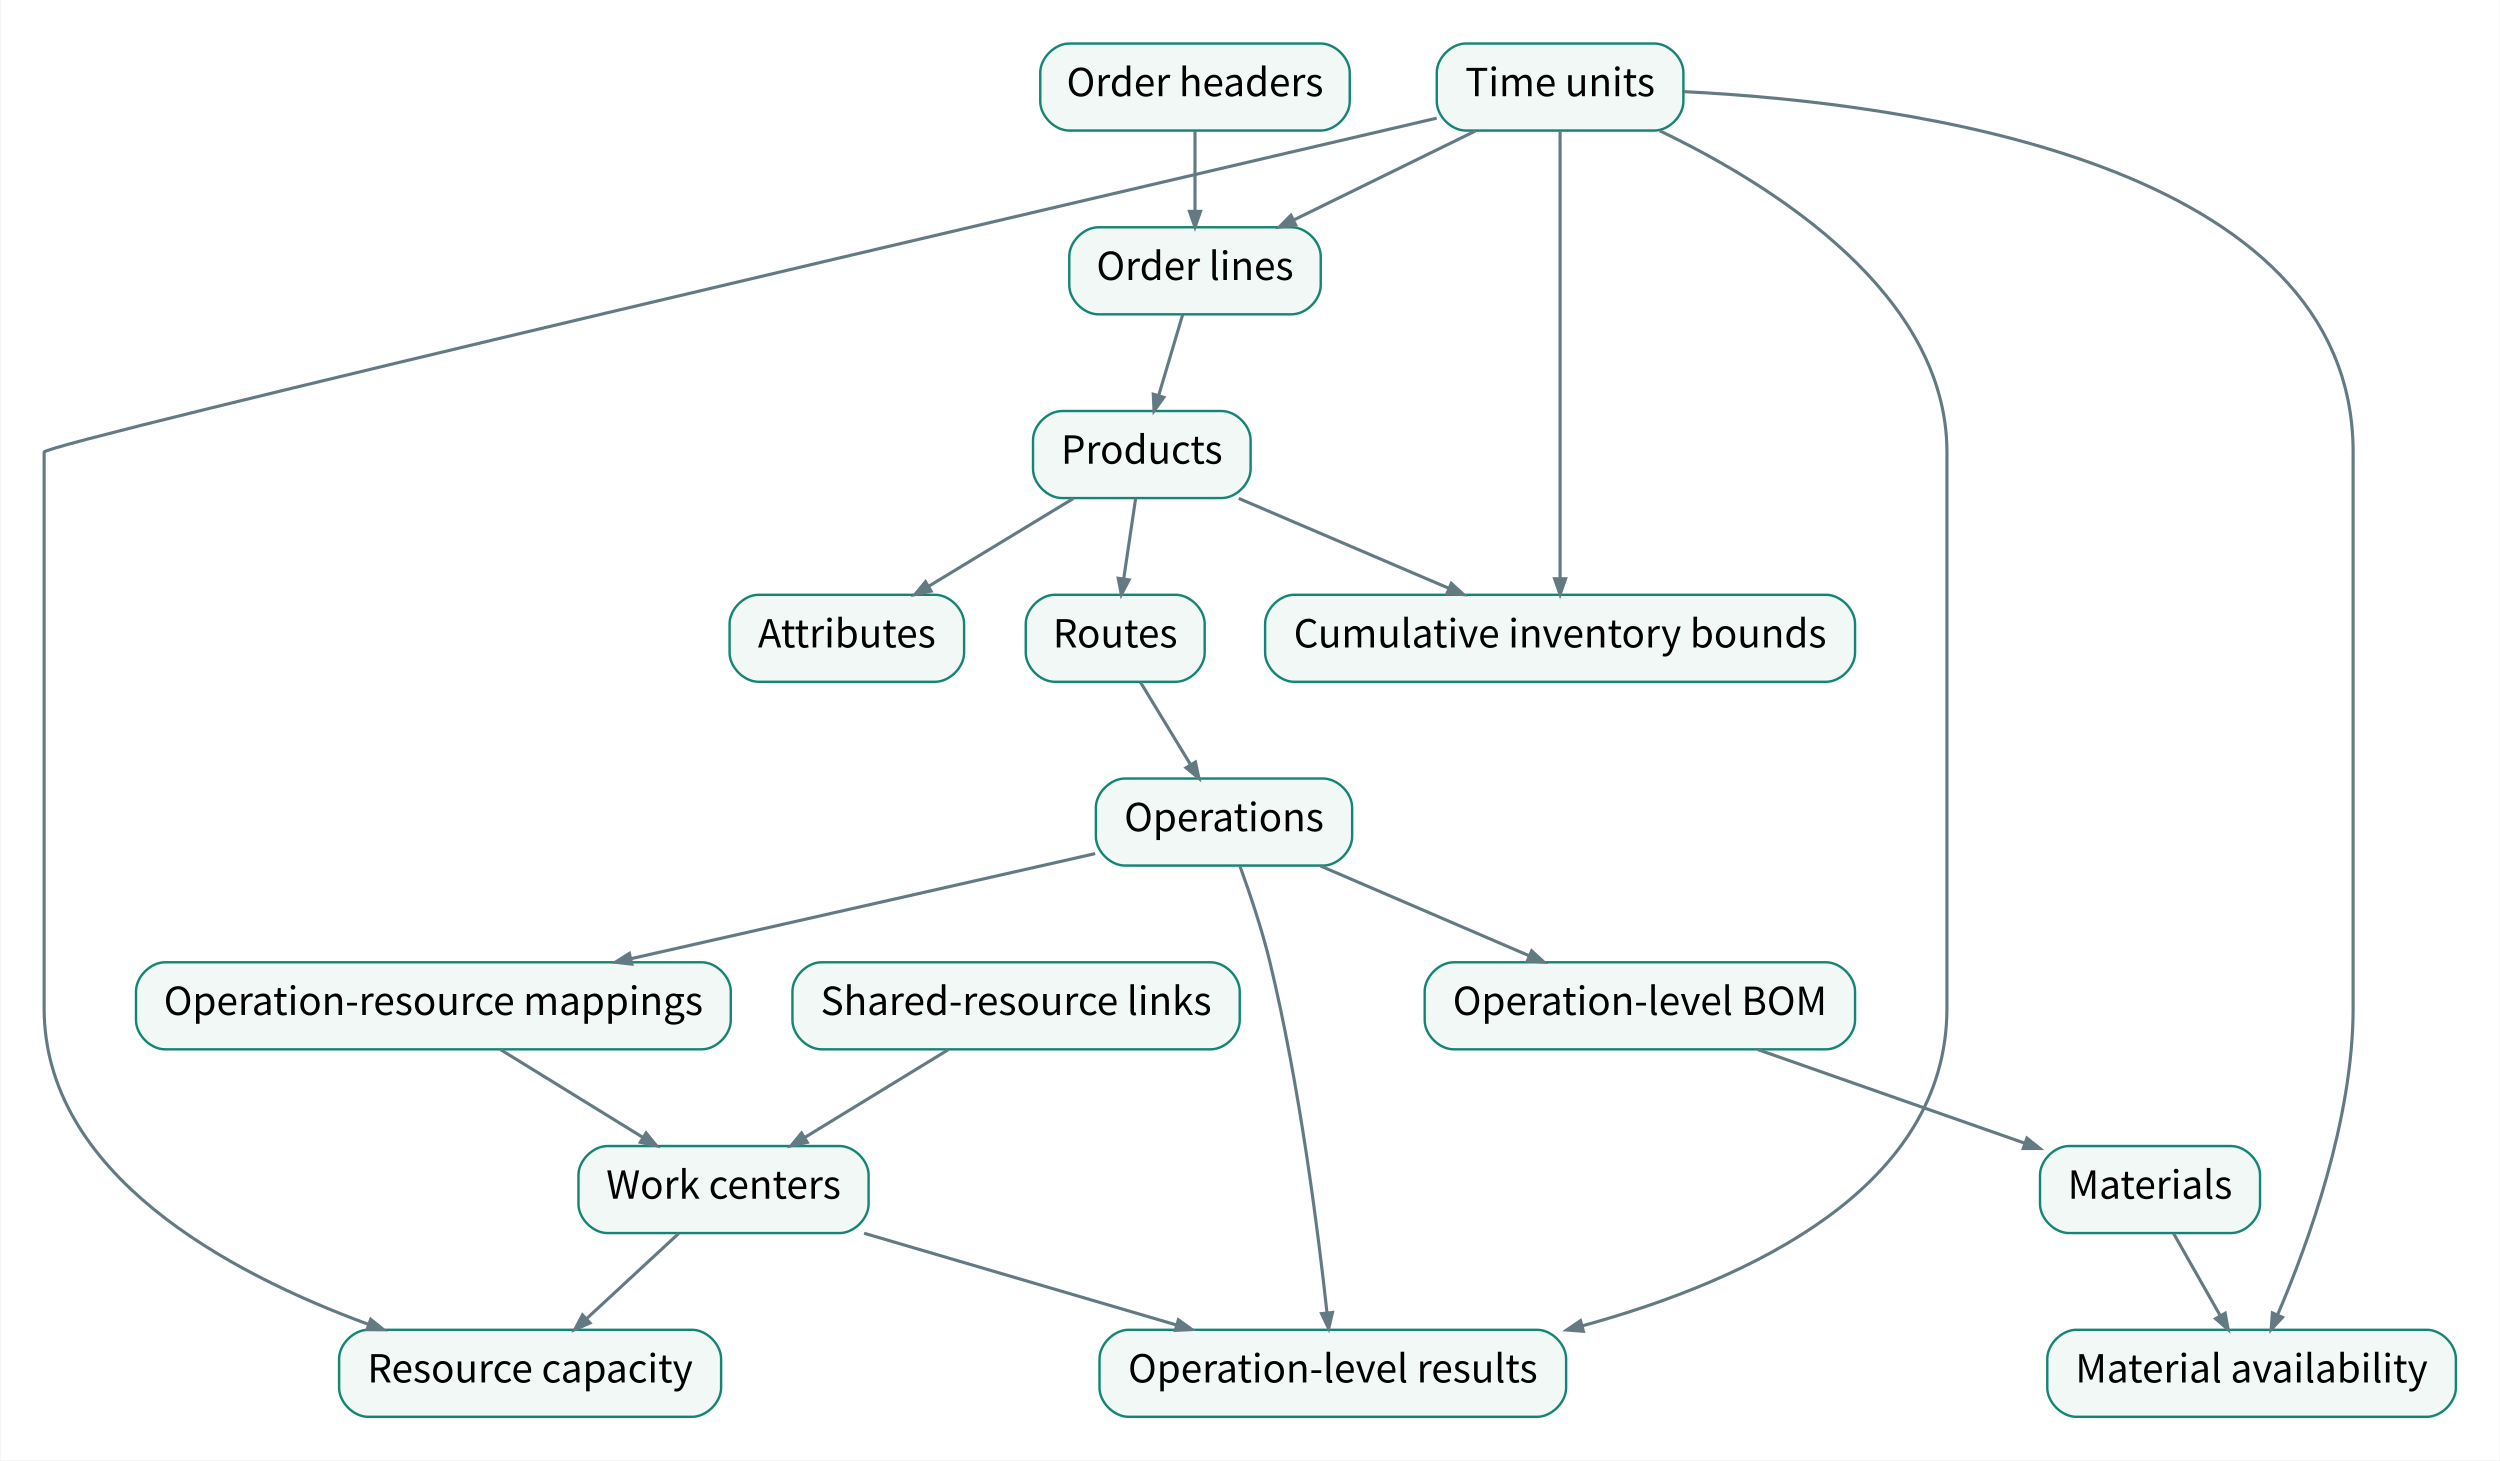
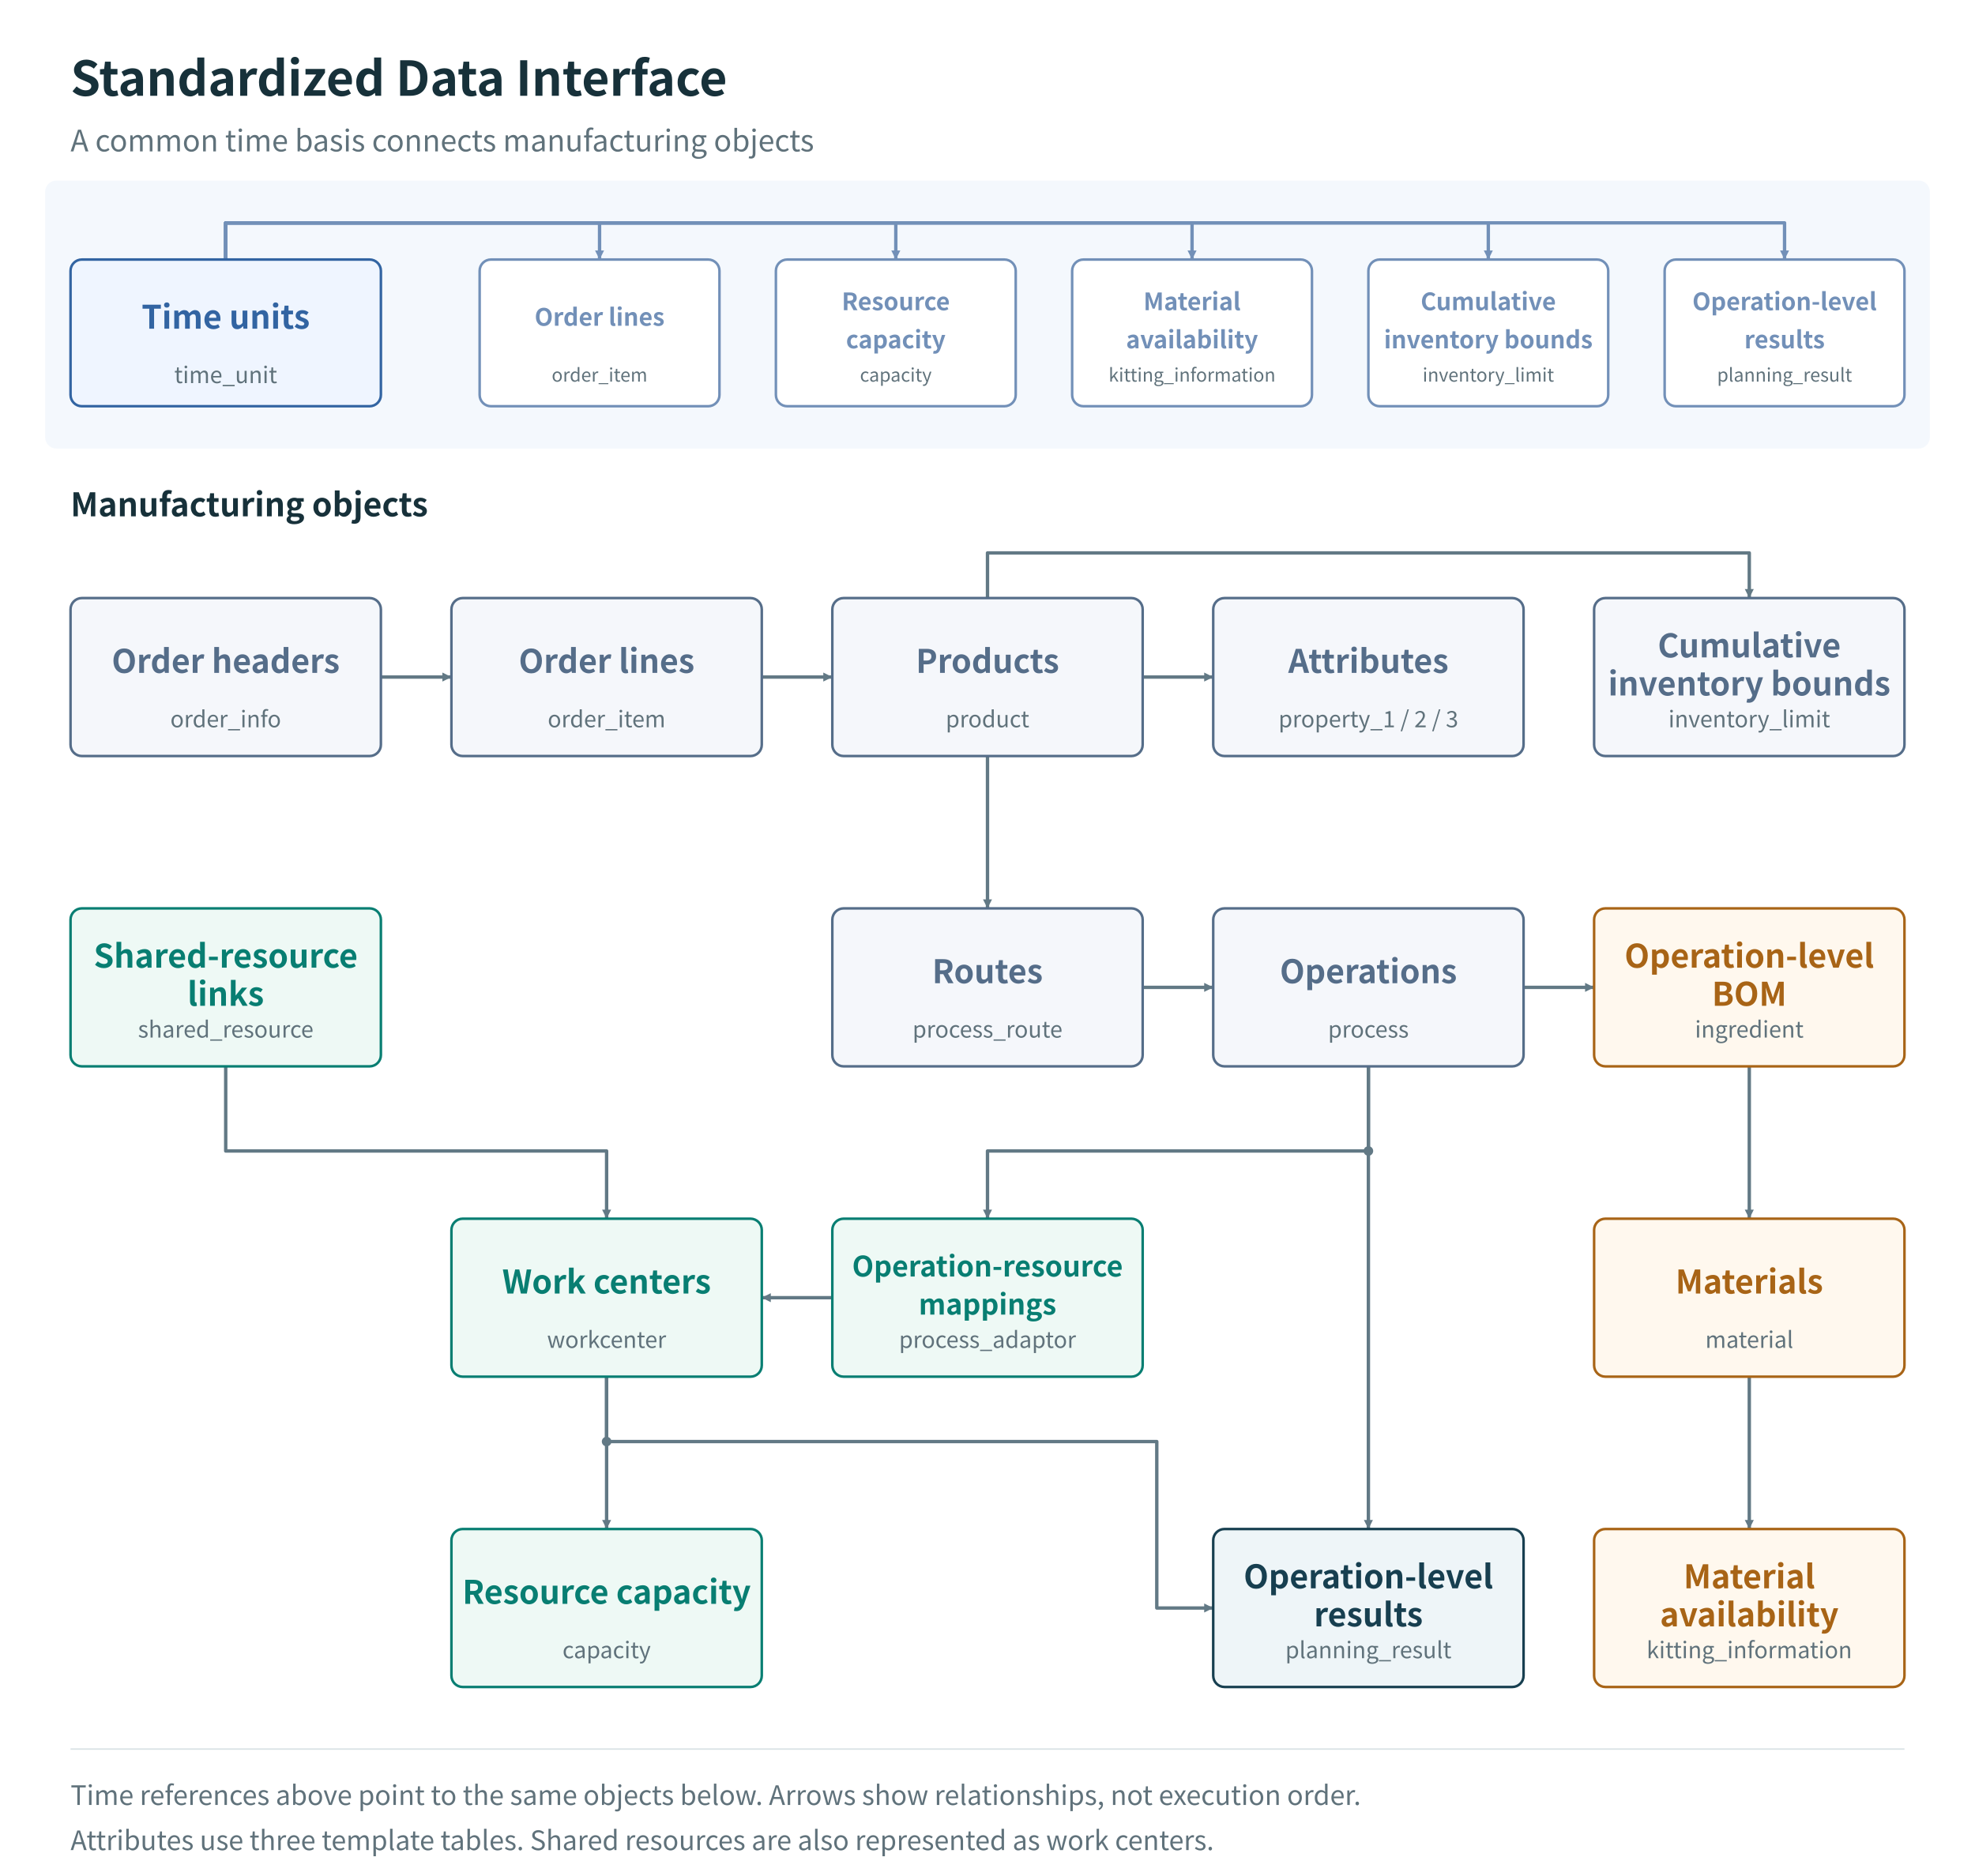
- <svg xmlns="http://www.w3.org/2000/svg" width="1034pt" height="604pt" viewBox="0.00 0.00 1033.50 604.00">
-   <g id="graph0" class="graph" transform="scale(1 1) rotate(0) translate(18 586)">
-     <polygon fill="white" stroke="transparent" points="-18,18 -18,-586 1015.5,-586 1015.5,18 -18,18" />
-     <g id="node1" class="node">
-       <path fill="#f1f8f6" stroke="#148474" d="M666,-568C666,-568 588,-568 588,-568 582,-568 576,-562 576,-556 576,-556 576,-544 576,-544 576,-538 582,-532 588,-532 588,-532 666,-532 666,-532 672,-532 678,-538 678,-544 678,-544 678,-556 678,-556 678,-562 672,-568 666,-568" />
-       <text text-anchor="middle" x="627" y="-546.2" font-family="Noto Sans CJK SC" font-size="16.00">Time units</text>
-     </g>
-     <g id="node2" class="node">
-       <path fill="#f1f8f6" stroke="#148474" d="M516,-492C516,-492 436,-492 436,-492 430,-492 424,-486 424,-480 424,-480 424,-468 424,-468 424,-462 430,-456 436,-456 436,-456 516,-456 516,-456 522,-456 528,-462 528,-468 528,-468 528,-480 528,-480 528,-486 522,-492 516,-492" />
-       <text text-anchor="middle" x="476" y="-470.2" font-family="Noto Sans CJK SC" font-size="16.00">Order lines</text>
-     </g>
-     <g id="edge1" class="edge">
-       <path fill="none" stroke="#637a83" stroke-width="1.3" d="M591.98,-531.84C569.49,-520.82 540.2,-506.46 516.68,-494.94" />
-       <polygon fill="#637a83" stroke="#637a83" stroke-width="1.3" points="517.67,-492.89 510.83,-492.07 515.67,-496.97 517.67,-492.89" />
-     </g>
-     <g id="node3" class="node">
-       <path fill="#f1f8f6" stroke="#148474" d="M268,-36C268,-36 134,-36 134,-36 128,-36 122,-30 122,-24 122,-24 122,-12 122,-12 122,-6 128,0 134,0 134,0 268,0 268,0 274,0 280,-6 280,-12 280,-12 280,-24 280,-24 280,-30 274,-36 268,-36" />
-       <text text-anchor="middle" x="201" y="-14.2" font-family="Noto Sans CJK SC" font-size="16.00">Resource capacity</text>
-     </g>
-     <g id="edge2" class="edge">
-       <path fill="none" stroke="#637a83" stroke-width="1.3" d="M575.96,-537.13C426.45,-502.32 0,-402.69 0,-399 0,-399 0,-399 0,-169 0,-100.63 75.63,-59.7 134.1,-38.27" />
-       <polygon fill="#637a83" stroke="#637a83" stroke-width="1.3" points="135.07,-40.34 140.42,-36 133.53,-36.05 135.07,-40.34" />
-     </g>
-     <g id="node4" class="node">
-       <path fill="#f1f8f6" stroke="#148474" d="M985.5,-36C985.5,-36 840.5,-36 840.5,-36 834.5,-36 828.5,-30 828.5,-24 828.5,-24 828.5,-12 828.5,-12 828.5,-6 834.5,0 840.5,0 840.5,0 985.5,0 985.5,0 991.5,0 997.5,-6 997.5,-12 997.5,-12 997.5,-24 997.5,-24 997.5,-30 991.5,-36 985.5,-36" />
-       <text text-anchor="middle" x="913" y="-14.2" font-family="Noto Sans CJK SC" font-size="16.00">Material availability</text>
-     </g>
-     <g id="edge3" class="edge">
-       <path fill="none" stroke="#637a83" stroke-width="1.3" d="M678.25,-548.1C770.5,-543.49 955,-519.22 955,-399 955,-399 955,-399 955,-169 955,-122.74 936.25,-71.33 923.8,-42.3" />
-       <polygon fill="#637a83" stroke="#637a83" stroke-width="1.3" points="925.79,-41.16 921.1,-36.11 921.62,-42.98 925.79,-41.16" />
-     </g>
-     <g id="node5" class="node">
-       <path fill="#f1f8f6" stroke="#148474" d="M737,-340C737,-340 517,-340 517,-340 511,-340 505,-334 505,-328 505,-328 505,-316 505,-316 505,-310 511,-304 517,-304 517,-304 737,-304 737,-304 743,-304 749,-310 749,-316 749,-316 749,-328 749,-328 749,-334 743,-340 737,-340" />
-       <text text-anchor="middle" x="627" y="-318.2" font-family="Noto Sans CJK SC" font-size="16.00">Cumulative inventory bounds</text>
-     </g>
-     <g id="edge4" class="edge">
-       <path fill="none" stroke="#637a83" stroke-width="1.3" d="M627,-531.64C627,-491.53 627,-392.36 627,-346.7" />
-       <polygon fill="#637a83" stroke="#637a83" stroke-width="1.3" points="629.28,-346.61 627,-340.11 624.73,-346.61 629.28,-346.61" />
-     </g>
-     <g id="node6" class="node">
-       <path fill="#f1f8f6" stroke="#148474" d="M617.5,-36C617.5,-36 448.5,-36 448.5,-36 442.5,-36 436.5,-30 436.5,-24 436.5,-24 436.5,-12 436.5,-12 436.5,-6 442.5,0 448.5,0 448.5,0 617.5,0 617.5,0 623.5,0 629.5,-6 629.5,-12 629.5,-12 629.5,-24 629.5,-24 629.5,-30 623.5,-36 617.5,-36" />
-       <text text-anchor="middle" x="533" y="-14.2" font-family="Noto Sans CJK SC" font-size="16.00">Operation-level results</text>
-     </g>
-     <g id="edge5" class="edge">
-       <path fill="none" stroke="#637a83" stroke-width="1.3" d="M668.2,-531.91C715.61,-509.16 787,-464.11 787,-399 787,-399 787,-399 787,-169 787,-95.18 706.47,-56.93 636.09,-37.6" />
-       <polygon fill="#637a83" stroke="#637a83" stroke-width="1.3" points="636.62,-35.39 629.75,-35.91 635.44,-39.78 636.62,-35.39" />
-     </g>
-     <g id="node8" class="node">
-       <path fill="#f1f8f6" stroke="#148474" d="M487,-416C487,-416 421,-416 421,-416 415,-416 409,-410 409,-404 409,-404 409,-392 409,-392 409,-386 415,-380 421,-380 421,-380 487,-380 487,-380 493,-380 499,-386 499,-392 499,-392 499,-404 499,-404 499,-410 493,-416 487,-416" />
-       <text text-anchor="middle" x="454" y="-394.2" font-family="Noto Sans CJK SC" font-size="16.00">Products</text>
-     </g>
-     <g id="edge7" class="edge">
-       <path fill="none" stroke="#637a83" stroke-width="1.3" d="M470.9,-455.84C467.95,-445.94 464.21,-433.35 461,-422.53" />
-       <polygon fill="#637a83" stroke="#637a83" stroke-width="1.3" points="463.11,-421.65 459.07,-416.07 458.75,-422.95 463.11,-421.65" />
-     </g>
-     <g id="node7" class="node">
-       <path fill="#f1f8f6" stroke="#148474" d="M528,-568C528,-568 424,-568 424,-568 418,-568 412,-562 412,-556 412,-556 412,-544 412,-544 412,-538 418,-532 424,-532 424,-532 528,-532 528,-532 534,-532 540,-538 540,-544 540,-544 540,-556 540,-556 540,-562 534,-568 528,-568" />
-       <text text-anchor="middle" x="476" y="-546.2" font-family="Noto Sans CJK SC" font-size="16.00">Order headers</text>
-     </g>
-     <g id="edge6" class="edge">
-       <path fill="none" stroke="#637a83" stroke-width="1.3" d="M476,-531.84C476,-522.03 476,-509.58 476,-498.84" />
-       <polygon fill="#637a83" stroke="#637a83" stroke-width="1.3" points="478.28,-498.57 476,-492.07 473.73,-498.57 478.28,-498.57" />
-     </g>
-     <g id="edge10" class="edge">
-       <path fill="none" stroke="#637a83" stroke-width="1.3" d="M494.12,-379.84C520.11,-368.72 554.02,-354.22 581.08,-342.64" />
-       <polygon fill="#637a83" stroke="#637a83" stroke-width="1.3" points="582.01,-344.72 587.09,-340.07 580.22,-340.53 582.01,-344.72" />
-     </g>
-     <g id="node9" class="node">
-       <path fill="#f1f8f6" stroke="#148474" d="M368.5,-340C368.5,-340 295.5,-340 295.5,-340 289.5,-340 283.5,-334 283.5,-328 283.5,-328 283.5,-316 283.5,-316 283.5,-310 289.5,-304 295.5,-304 295.5,-304 368.5,-304 368.5,-304 374.5,-304 380.5,-310 380.5,-316 380.5,-316 380.5,-328 380.5,-328 380.5,-334 374.5,-340 368.5,-340" />
-       <text text-anchor="middle" x="332" y="-318.2" font-family="Noto Sans CJK SC" font-size="16.00">Attributes</text>
-     </g>
-     <g id="edge8" class="edge">
-       <path fill="none" stroke="#637a83" stroke-width="1.3" d="M425.7,-379.84C407.84,-369 384.67,-354.95 365.84,-343.52" />
-       <polygon fill="#637a83" stroke="#637a83" stroke-width="1.3" points="366.88,-341.5 360.14,-340.07 364.52,-345.39 366.88,-341.5" />
-     </g>
-     <g id="node10" class="node">
-       <path fill="#f1f8f6" stroke="#148474" d="M468,-340C468,-340 418,-340 418,-340 412,-340 406,-334 406,-328 406,-328 406,-316 406,-316 406,-310 412,-304 418,-304 418,-304 468,-304 468,-304 474,-304 480,-310 480,-316 480,-316 480,-328 480,-328 480,-334 474,-340 468,-340" />
-       <text text-anchor="middle" x="443" y="-318.2" font-family="Noto Sans CJK SC" font-size="16.00">Routes</text>
-     </g>
-     <g id="edge9" class="edge">
-       <path fill="none" stroke="#637a83" stroke-width="1.3" d="M451.45,-379.84C449.98,-369.94 448.11,-357.35 446.5,-346.53" />
-       <polygon fill="#637a83" stroke="#637a83" stroke-width="1.3" points="448.74,-346.16 445.54,-340.07 444.24,-346.83 448.74,-346.16" />
-     </g>
-     <g id="node11" class="node">
-       <path fill="#f1f8f6" stroke="#148474" d="M529,-264C529,-264 447,-264 447,-264 441,-264 435,-258 435,-252 435,-252 435,-240 435,-240 435,-234 441,-228 447,-228 447,-228 529,-228 529,-228 535,-228 541,-234 541,-240 541,-240 541,-252 541,-252 541,-258 535,-264 529,-264" />
-       <text text-anchor="middle" x="488" y="-242.2" font-family="Noto Sans CJK SC" font-size="16.00">Operations</text>
-     </g>
-     <g id="edge11" class="edge">
-       <path fill="none" stroke="#637a83" stroke-width="1.3" d="M453.44,-303.84C459.57,-293.75 467.4,-280.87 474.06,-269.92" />
-       <polygon fill="#637a83" stroke="#637a83" stroke-width="1.3" points="476.19,-270.81 477.62,-264.07 472.3,-268.44 476.19,-270.81" />
-     </g>
-     <g id="edge19" class="edge">
-       <path fill="none" stroke="#637a83" stroke-width="1.3" d="M494.59,-227.76C498.66,-216.57 503.72,-201.59 507,-188 519.31,-137.09 527,-76.07 530.59,-43.07" />
-       <polygon fill="#637a83" stroke="#637a83" stroke-width="1.3" points="532.87,-43.17 531.3,-36.46 528.35,-42.68 532.87,-43.17" />
-     </g>
-     <g id="node12" class="node">
-       <path fill="#f1f8f6" stroke="#148474" d="M272,-188C272,-188 50,-188 50,-188 44,-188 38,-182 38,-176 38,-176 38,-164 38,-164 38,-158 44,-152 50,-152 50,-152 272,-152 272,-152 278,-152 284,-158 284,-164 284,-164 284,-176 284,-176 284,-182 278,-188 272,-188" />
-       <text text-anchor="middle" x="161" y="-166.2" font-family="Noto Sans CJK SC" font-size="16.00">Operation-resource mappings</text>
-     </g>
-     <g id="edge12" class="edge">
-       <path fill="none" stroke="#637a83" stroke-width="1.3" d="M434.73,-232.95C382.7,-221.17 302.78,-203.09 242.71,-189.49" />
-       <polygon fill="#637a83" stroke="#637a83" stroke-width="1.3" points="243.06,-187.24 236.22,-188.02 242.06,-191.68 243.06,-187.24" />
-     </g>
-     <g id="node15" class="node">
-       <path fill="#f1f8f6" stroke="#148474" d="M737,-188C737,-188 583,-188 583,-188 577,-188 571,-182 571,-176 571,-176 571,-164 571,-164 571,-158 577,-152 583,-152 583,-152 737,-152 737,-152 743,-152 749,-158 749,-164 749,-164 749,-176 749,-176 749,-182 743,-188 737,-188" />
-       <text text-anchor="middle" x="660" y="-166.2" font-family="Noto Sans CJK SC" font-size="16.00">Operation-level BOM</text>
-     </g>
-     <g id="edge16" class="edge">
-       <path fill="none" stroke="#637a83" stroke-width="1.3" d="M527.89,-227.84C553.73,-216.72 587.44,-202.22 614.34,-190.64" />
-       <polygon fill="#637a83" stroke="#637a83" stroke-width="1.3" points="615.25,-192.73 620.32,-188.07 613.45,-188.55 615.25,-192.73" />
-     </g>
-     <g id="node13" class="node">
-       <path fill="#f1f8f6" stroke="#148474" d="M329,-112C329,-112 233,-112 233,-112 227,-112 221,-106 221,-100 221,-100 221,-88 221,-88 221,-82 227,-76 233,-76 233,-76 329,-76 329,-76 335,-76 341,-82 341,-88 341,-88 341,-100 341,-100 341,-106 335,-112 329,-112" />
-       <text text-anchor="middle" x="281" y="-90.2" font-family="Noto Sans CJK SC" font-size="16.00">Work centers</text>
-     </g>
-     <g id="edge13" class="edge">
-       <path fill="none" stroke="#637a83" stroke-width="1.3" d="M188.83,-151.84C206.4,-141 229.19,-126.95 247.72,-115.52" />
-       <polygon fill="#637a83" stroke="#637a83" stroke-width="1.3" points="248.98,-117.42 253.32,-112.07 246.59,-113.55 248.98,-117.42" />
-     </g>
-     <g id="edge14" class="edge">
-       <path fill="none" stroke="#637a83" stroke-width="1.3" d="M262.45,-75.84C251.14,-65.38 236.58,-51.91 224.48,-40.71" />
-       <polygon fill="#637a83" stroke="#637a83" stroke-width="1.3" points="225.77,-38.81 219.45,-36.07 222.68,-42.15 225.77,-38.81" />
-     </g>
-     <g id="edge20" class="edge">
-       <path fill="none" stroke="#637a83" stroke-width="1.3" d="M339.13,-75.93C377.76,-64.59 428.53,-49.68 468.42,-37.96" />
-       <polygon fill="#637a83" stroke="#637a83" stroke-width="1.3" points="469.13,-40.13 474.73,-36.11 467.85,-35.76 469.13,-40.13" />
-     </g>
-     <g id="node14" class="node">
-       <path fill="#f1f8f6" stroke="#148474" d="M482.5,-188C482.5,-188 321.5,-188 321.5,-188 315.5,-188 309.5,-182 309.5,-176 309.5,-176 309.5,-164 309.5,-164 309.5,-158 315.5,-152 321.5,-152 321.5,-152 482.5,-152 482.5,-152 488.5,-152 494.5,-158 494.5,-164 494.5,-164 494.5,-176 494.5,-176 494.5,-182 488.5,-188 482.5,-188" />
-       <text text-anchor="middle" x="402" y="-166.2" font-family="Noto Sans CJK SC" font-size="16.00">Shared-resource links</text>
-     </g>
-     <g id="edge15" class="edge">
-       <path fill="none" stroke="#637a83" stroke-width="1.3" d="M373.94,-151.84C356.22,-141 333.24,-126.95 314.56,-115.52" />
-       <polygon fill="#637a83" stroke="#637a83" stroke-width="1.3" points="315.64,-113.52 308.91,-112.07 313.27,-117.4 315.64,-113.52" />
-     </g>
-     <g id="node16" class="node">
-       <path fill="#f1f8f6" stroke="#148474" d="M904.5,-112C904.5,-112 837.5,-112 837.5,-112 831.5,-112 825.5,-106 825.5,-100 825.5,-100 825.5,-88 825.5,-88 825.5,-82 831.5,-76 837.5,-76 837.5,-76 904.5,-76 904.5,-76 910.5,-76 916.5,-82 916.5,-88 916.5,-88 916.5,-100 916.5,-100 916.5,-106 910.5,-112 904.5,-112" />
-       <text text-anchor="middle" x="871" y="-90.2" font-family="Noto Sans CJK SC" font-size="16.00">Materials</text>
-     </g>
-     <g id="edge17" class="edge">
-       <path fill="none" stroke="#637a83" stroke-width="1.3" d="M708.67,-151.93C741.78,-140.32 785.54,-124.97 819.28,-113.14" />
-       <polygon fill="#637a83" stroke="#637a83" stroke-width="1.3" points="820.08,-115.27 825.46,-110.97 818.57,-110.98 820.08,-115.27" />
-     </g>
-     <g id="edge18" class="edge">
-       <path fill="none" stroke="#637a83" stroke-width="1.3" d="M880.74,-75.84C886.47,-65.75 893.78,-52.87 899.99,-41.92" />
-       <polygon fill="#637a83" stroke="#637a83" stroke-width="1.3" points="902.08,-42.85 903.31,-36.07 898.12,-40.6 902.08,-42.85" />
-     </g>
+ <svg xmlns="http://www.w3.org/2000/svg" viewBox="0 0 1400 1330" width="1400" height="1330" role="img" aria-labelledby="map-title map-description" font-family="'Noto Sans CJK SC', 'Microsoft YaHei', Arial, sans-serif">
+   <defs>
+     <marker id="business-arrow" viewBox="0 0 10 10" refX="9" refY="5" markerWidth="8" markerHeight="8" orient="auto" markerUnits="userSpaceOnUse">
+       <path d="M 1 1 L 9 5 L 1 9 Z" fill="#627985" />
+     </marker>
+     <marker id="time-arrow" viewBox="0 0 10 10" refX="9" refY="5" markerWidth="8" markerHeight="8" orient="auto" markerUnits="userSpaceOnUse">
+       <path d="M 1 1 L 9 5 L 1 9 Z" fill="#7290b8" />
+     </marker>
+   </defs>
+   <rect width="1400" height="1330" fill="#ffffff" />
+   <text x="50" y="56" font-size="34" font-weight="700" fill="#17313a" text-anchor="start" dominant-baseline="middle">Standardized Data Interface</text>
+   <text x="50" y="100" font-size="21" font-weight="400" fill="#60727b" text-anchor="start" dominant-baseline="middle">A common time basis connects manufacturing objects</text>
+   <rect x="32" y="128" width="1336" height="190" rx="8" fill="#f4f8fd" />
+   <g class="edge" data-from="T" data-to="D">
+     <path d="M 160 184 L 160 158 L 425 158 L 425 184" fill="none" stroke="#7290b8" stroke-width="2.4" stroke-linejoin="round" stroke-linecap="round" marker-end="url(#time-arrow)" />
  </g>
+   <g class="edge" data-from="T" data-to="C">
+     <path d="M 160 184 L 160 158 L 635 158 L 635 184" fill="none" stroke="#7290b8" stroke-width="2.4" stroke-linejoin="round" stroke-linecap="round" marker-end="url(#time-arrow)" />
+   </g>
+   <g class="edge" data-from="T" data-to="K">
+     <path d="M 160 184 L 160 158 L 845 158 L 845 184" fill="none" stroke="#7290b8" stroke-width="2.4" stroke-linejoin="round" stroke-linecap="round" marker-end="url(#time-arrow)" />
+   </g>
+   <g class="edge" data-from="T" data-to="I">
+     <path d="M 160 184 L 160 158 L 1055 158 L 1055 184" fill="none" stroke="#7290b8" stroke-width="2.4" stroke-linejoin="round" stroke-linecap="round" marker-end="url(#time-arrow)" />
+   </g>
+   <g class="edge" data-from="T" data-to="R">
+     <path d="M 160 184 L 160 158 L 1265 158 L 1265 184" fill="none" stroke="#7290b8" stroke-width="2.4" stroke-linejoin="round" stroke-linecap="round" marker-end="url(#time-arrow)" />
+   </g>
+   <g class="edge" data-from="O" data-to="D">
+     <path d="M 270 480 L 320 480" fill="none" stroke="#627985" stroke-width="2.4" stroke-linejoin="round" stroke-linecap="round" marker-end="url(#business-arrow)" />
+   </g>
+   <g class="edge" data-from="D" data-to="P">
+     <path d="M 540 480 L 590 480" fill="none" stroke="#627985" stroke-width="2.4" stroke-linejoin="round" stroke-linecap="round" marker-end="url(#business-arrow)" />
+   </g>
+   <g class="edge" data-from="P" data-to="A">
+     <path d="M 810 480 L 860 480" fill="none" stroke="#627985" stroke-width="2.4" stroke-linejoin="round" stroke-linecap="round" marker-end="url(#business-arrow)" />
+   </g>
+   <g class="edge" data-from="P" data-to="RT">
+     <path d="M 700 536 L 700 644" fill="none" stroke="#627985" stroke-width="2.4" stroke-linejoin="round" stroke-linecap="round" marker-end="url(#business-arrow)" />
+   </g>
+   <g class="edge" data-from="P" data-to="I">
+     <path d="M 700 424 L 700 392 L 1240 392 L 1240 424" fill="none" stroke="#627985" stroke-width="2.4" stroke-linejoin="round" stroke-linecap="round" marker-end="url(#business-arrow)" />
+   </g>
+   <g class="edge" data-from="RT" data-to="OP">
+     <path d="M 810 700 L 860 700" fill="none" stroke="#627985" stroke-width="2.4" stroke-linejoin="round" stroke-linecap="round" marker-end="url(#business-arrow)" />
+   </g>
+   <g class="edge" data-from="OP" data-to="PA">
+     <path d="M 970 756 L 970 816 L 700 816 L 700 864" fill="none" stroke="#627985" stroke-width="2.4" stroke-linejoin="round" stroke-linecap="round" marker-end="url(#business-arrow)" />
+   </g>
+   <g class="edge" data-from="PA" data-to="W">
+     <path d="M 590 920 L 540 920" fill="none" stroke="#627985" stroke-width="2.4" stroke-linejoin="round" stroke-linecap="round" marker-end="url(#business-arrow)" />
+   </g>
+   <g class="edge" data-from="W" data-to="C">
+     <path d="M 430 976 L 430 1084" fill="none" stroke="#627985" stroke-width="2.4" stroke-linejoin="round" stroke-linecap="round" marker-end="url(#business-arrow)" />
+   </g>
+   <g class="edge" data-from="S" data-to="W">
+     <path d="M 160 756 L 160 816 L 430 816 L 430 864" fill="none" stroke="#627985" stroke-width="2.4" stroke-linejoin="round" stroke-linecap="round" marker-end="url(#business-arrow)" />
+   </g>
+   <g class="edge" data-from="OP" data-to="B">
+     <path d="M 1080 700 L 1130 700" fill="none" stroke="#627985" stroke-width="2.4" stroke-linejoin="round" stroke-linecap="round" marker-end="url(#business-arrow)" />
+   </g>
+   <g class="edge" data-from="B" data-to="M">
+     <path d="M 1240 756 L 1240 864" fill="none" stroke="#627985" stroke-width="2.4" stroke-linejoin="round" stroke-linecap="round" marker-end="url(#business-arrow)" />
+   </g>
+   <g class="edge" data-from="M" data-to="K">
+     <path d="M 1240 976 L 1240 1084" fill="none" stroke="#627985" stroke-width="2.4" stroke-linejoin="round" stroke-linecap="round" marker-end="url(#business-arrow)" />
+   </g>
+   <g class="edge" data-from="OP" data-to="R">
+     <path d="M 970 756 L 970 1084" fill="none" stroke="#627985" stroke-width="2.4" stroke-linejoin="round" stroke-linecap="round" marker-end="url(#business-arrow)" />
+   </g>
+   <g class="edge" data-from="W" data-to="R">
+     <path d="M 430 976 L 430 1022 L 820 1022 L 820 1140 L 860 1140" fill="none" stroke="#627985" stroke-width="2.4" stroke-linejoin="round" stroke-linecap="round" marker-end="url(#business-arrow)" />
+   </g>
+   <circle cx="970" cy="816" r="3.4" fill="#627985" />
+   <circle cx="430" cy="1022" r="3.4" fill="#627985" />
+   <text x="50" y="358" font-size="23" font-weight="600" fill="#17313a" text-anchor="start" dominant-baseline="middle">Manufacturing objects</text>
+   <g class="node" data-id="T">
+     <rect x="50.0" y="184.0" width="220" height="104" rx="8" fill="#eff5ff" stroke="#3264a2" stroke-width="1.8" />
+     <text x="160" y="225" font-size="23" font-weight="600" fill="#3264a2" text-anchor="middle" dominant-baseline="middle">Time units</text>
+     <text x="160" y="266" font-size="16" font-weight="400" fill="#60727b" text-anchor="middle" dominant-baseline="middle">time_unit</text>
+   </g>
+   <g class="node" data-id="D">
+     <rect x="320.0" y="424.0" width="220" height="112" rx="8" fill="#f5f7fb" stroke="#556d89" stroke-width="1.8" />
+     <text x="430" y="469" font-size="23" font-weight="600" fill="#556d89" text-anchor="middle" dominant-baseline="middle">Order lines</text>
+     <text x="430" y="510" font-size="16" font-weight="400" fill="#60727b" text-anchor="middle" dominant-baseline="middle">order_item</text>
+   </g>
+   <g class="node" data-id="C">
+     <rect x="320.0" y="1084.0" width="220" height="112" rx="8" fill="#eef9f5" stroke="#087e72" stroke-width="1.8" />
+     <text x="430" y="1129" font-size="23" font-weight="600" fill="#087e72" text-anchor="middle" dominant-baseline="middle">Resource capacity</text>
+     <text x="430" y="1170" font-size="16" font-weight="400" fill="#60727b" text-anchor="middle" dominant-baseline="middle">capacity</text>
+   </g>
+   <g class="node" data-id="K">
+     <rect x="1130.0" y="1084.0" width="220" height="112" rx="8" fill="#fff8ee" stroke="#a86416" stroke-width="1.8" />
+     <text x="1240" y="1118" font-size="23" font-weight="600" fill="#a86416" text-anchor="middle" dominant-baseline="middle">Material</text>
+     <text x="1240" y="1145" font-size="23" font-weight="600" fill="#a86416" text-anchor="middle" dominant-baseline="middle">availability</text>
+     <text x="1240" y="1170" font-size="16" font-weight="400" fill="#60727b" text-anchor="middle" dominant-baseline="middle">kitting_information</text>
+   </g>
+   <g class="node" data-id="I">
+     <rect x="1130.0" y="424.0" width="220" height="112" rx="8" fill="#f5f7fb" stroke="#556d89" stroke-width="1.8" />
+     <text x="1240" y="458" font-size="23" font-weight="600" fill="#556d89" text-anchor="middle" dominant-baseline="middle">Cumulative</text>
+     <text x="1240" y="485" font-size="23" font-weight="600" fill="#556d89" text-anchor="middle" dominant-baseline="middle">inventory bounds</text>
+     <text x="1240" y="510" font-size="16" font-weight="400" fill="#60727b" text-anchor="middle" dominant-baseline="middle">inventory_limit</text>
+   </g>
+   <g class="node" data-id="R">
+     <rect x="860.0" y="1084.0" width="220" height="112" rx="8" fill="#eef5f8" stroke="#173f50" stroke-width="1.8" />
+     <text x="970" y="1118" font-size="23" font-weight="600" fill="#173f50" text-anchor="middle" dominant-baseline="middle">Operation-level</text>
+     <text x="970" y="1145" font-size="23" font-weight="600" fill="#173f50" text-anchor="middle" dominant-baseline="middle">results</text>
+     <text x="970" y="1170" font-size="16" font-weight="400" fill="#60727b" text-anchor="middle" dominant-baseline="middle">planning_result</text>
+   </g>
+   <g class="node" data-id="O">
+     <rect x="50.0" y="424.0" width="220" height="112" rx="8" fill="#f5f7fb" stroke="#556d89" stroke-width="1.8" />
+     <text x="160" y="469" font-size="23" font-weight="600" fill="#556d89" text-anchor="middle" dominant-baseline="middle">Order headers</text>
+     <text x="160" y="510" font-size="16" font-weight="400" fill="#60727b" text-anchor="middle" dominant-baseline="middle">order_info</text>
+   </g>
+   <g class="node" data-id="P">
+     <rect x="590.0" y="424.0" width="220" height="112" rx="8" fill="#f5f7fb" stroke="#556d89" stroke-width="1.8" />
+     <text x="700" y="469" font-size="23" font-weight="600" fill="#556d89" text-anchor="middle" dominant-baseline="middle">Products</text>
+     <text x="700" y="510" font-size="16" font-weight="400" fill="#60727b" text-anchor="middle" dominant-baseline="middle">product</text>
+   </g>
+   <g class="node" data-id="A">
+     <rect x="860.0" y="424.0" width="220" height="112" rx="8" fill="#f5f7fb" stroke="#556d89" stroke-width="1.8" />
+     <text x="970" y="469" font-size="23" font-weight="600" fill="#556d89" text-anchor="middle" dominant-baseline="middle">Attributes</text>
+     <text x="970" y="510" font-size="16" font-weight="400" fill="#60727b" text-anchor="middle" dominant-baseline="middle">property_1 / 2 / 3</text>
+   </g>
+   <g class="node" data-id="RT">
+     <rect x="590.0" y="644.0" width="220" height="112" rx="8" fill="#f5f7fb" stroke="#556d89" stroke-width="1.8" />
+     <text x="700" y="689" font-size="23" font-weight="600" fill="#556d89" text-anchor="middle" dominant-baseline="middle">Routes</text>
+     <text x="700" y="730" font-size="16" font-weight="400" fill="#60727b" text-anchor="middle" dominant-baseline="middle">process_route</text>
+   </g>
+   <g class="node" data-id="OP">
+     <rect x="860.0" y="644.0" width="220" height="112" rx="8" fill="#f5f7fb" stroke="#556d89" stroke-width="1.8" />
+     <text x="970" y="689" font-size="23" font-weight="600" fill="#556d89" text-anchor="middle" dominant-baseline="middle">Operations</text>
+     <text x="970" y="730" font-size="16" font-weight="400" fill="#60727b" text-anchor="middle" dominant-baseline="middle">process</text>
+   </g>
+   <g class="node" data-id="PA">
+     <rect x="590.0" y="864.0" width="220" height="112" rx="8" fill="#eef9f5" stroke="#087e72" stroke-width="1.8" />
+     <text x="700" y="898" font-size="20" font-weight="600" fill="#087e72" text-anchor="middle" dominant-baseline="middle">Operation-resource</text>
+     <text x="700" y="925" font-size="20" font-weight="600" fill="#087e72" text-anchor="middle" dominant-baseline="middle">mappings</text>
+     <text x="700" y="950" font-size="16" font-weight="400" fill="#60727b" text-anchor="middle" dominant-baseline="middle">process_adaptor</text>
+   </g>
+   <g class="node" data-id="W">
+     <rect x="320.0" y="864.0" width="220" height="112" rx="8" fill="#eef9f5" stroke="#087e72" stroke-width="1.8" />
+     <text x="430" y="909" font-size="23" font-weight="600" fill="#087e72" text-anchor="middle" dominant-baseline="middle">Work centers</text>
+     <text x="430" y="950" font-size="16" font-weight="400" fill="#60727b" text-anchor="middle" dominant-baseline="middle">workcenter</text>
+   </g>
+   <g class="node" data-id="S">
+     <rect x="50.0" y="644.0" width="220" height="112" rx="8" fill="#eef9f5" stroke="#087e72" stroke-width="1.8" />
+     <text x="160" y="678" font-size="23" font-weight="600" fill="#087e72" text-anchor="middle" dominant-baseline="middle">Shared-resource</text>
+     <text x="160" y="705" font-size="23" font-weight="600" fill="#087e72" text-anchor="middle" dominant-baseline="middle">links</text>
+     <text x="160" y="730" font-size="16" font-weight="400" fill="#60727b" text-anchor="middle" dominant-baseline="middle">shared_resource</text>
+   </g>
+   <g class="node" data-id="B">
+     <rect x="1130.0" y="644.0" width="220" height="112" rx="8" fill="#fff8ee" stroke="#a86416" stroke-width="1.8" />
+     <text x="1240" y="678" font-size="23" font-weight="600" fill="#a86416" text-anchor="middle" dominant-baseline="middle">Operation-level</text>
+     <text x="1240" y="705" font-size="23" font-weight="600" fill="#a86416" text-anchor="middle" dominant-baseline="middle">BOM</text>
+     <text x="1240" y="730" font-size="16" font-weight="400" fill="#60727b" text-anchor="middle" dominant-baseline="middle">ingredient</text>
+   </g>
+   <g class="node" data-id="M">
+     <rect x="1130.0" y="864.0" width="220" height="112" rx="8" fill="#fff8ee" stroke="#a86416" stroke-width="1.8" />
+     <text x="1240" y="909" font-size="23" font-weight="600" fill="#a86416" text-anchor="middle" dominant-baseline="middle">Materials</text>
+     <text x="1240" y="950" font-size="16" font-weight="400" fill="#60727b" text-anchor="middle" dominant-baseline="middle">material</text>
+   </g>
+   <g class="reference" data-ref="D">
+     <rect x="340.0" y="184.0" width="170" height="104" rx="8" fill="#ffffff" stroke="#7290b8" stroke-width="1.8" />
+     <text x="425" y="225" font-size="17" font-weight="600" fill="#7290b8" text-anchor="middle" dominant-baseline="middle">Order lines</text>
+     <text x="425" y="266" font-size="13" font-weight="400" fill="#60727b" text-anchor="middle" dominant-baseline="middle">order_item</text>
+   </g>
+   <g class="reference" data-ref="C">
+     <rect x="550.0" y="184.0" width="170" height="104" rx="8" fill="#ffffff" stroke="#7290b8" stroke-width="1.8" />
+     <text x="635" y="214" font-size="17" font-weight="600" fill="#7290b8" text-anchor="middle" dominant-baseline="middle">Resource</text>
+     <text x="635" y="241" font-size="17" font-weight="600" fill="#7290b8" text-anchor="middle" dominant-baseline="middle">capacity</text>
+     <text x="635" y="266" font-size="13" font-weight="400" fill="#60727b" text-anchor="middle" dominant-baseline="middle">capacity</text>
+   </g>
+   <g class="reference" data-ref="K">
+     <rect x="760.0" y="184.0" width="170" height="104" rx="8" fill="#ffffff" stroke="#7290b8" stroke-width="1.8" />
+     <text x="845" y="214" font-size="17" font-weight="600" fill="#7290b8" text-anchor="middle" dominant-baseline="middle">Material</text>
+     <text x="845" y="241" font-size="17" font-weight="600" fill="#7290b8" text-anchor="middle" dominant-baseline="middle">availability</text>
+     <text x="845" y="266" font-size="13" font-weight="400" fill="#60727b" text-anchor="middle" dominant-baseline="middle">kitting_information</text>
+   </g>
+   <g class="reference" data-ref="I">
+     <rect x="970.0" y="184.0" width="170" height="104" rx="8" fill="#ffffff" stroke="#7290b8" stroke-width="1.8" />
+     <text x="1055" y="214" font-size="17" font-weight="600" fill="#7290b8" text-anchor="middle" dominant-baseline="middle">Cumulative</text>
+     <text x="1055" y="241" font-size="17" font-weight="600" fill="#7290b8" text-anchor="middle" dominant-baseline="middle">inventory bounds</text>
+     <text x="1055" y="266" font-size="13" font-weight="400" fill="#60727b" text-anchor="middle" dominant-baseline="middle">inventory_limit</text>
+   </g>
+   <g class="reference" data-ref="R">
+     <rect x="1180.0" y="184.0" width="170" height="104" rx="8" fill="#ffffff" stroke="#7290b8" stroke-width="1.8" />
+     <text x="1265" y="214" font-size="17" font-weight="600" fill="#7290b8" text-anchor="middle" dominant-baseline="middle">Operation-level</text>
+     <text x="1265" y="241" font-size="17" font-weight="600" fill="#7290b8" text-anchor="middle" dominant-baseline="middle">results</text>
+     <text x="1265" y="266" font-size="13" font-weight="400" fill="#60727b" text-anchor="middle" dominant-baseline="middle">planning_result</text>
+   </g>
+   <line x1="50" y1="1240" x2="1350" y2="1240" stroke="#d9e1e5" />
+   <text x="50" y="1273" font-size="19" font-weight="400" fill="#60727b" text-anchor="start" dominant-baseline="middle">Time references above point to the same objects below. Arrows show relationships, not execution order.</text>
+   <text x="50" y="1305" font-size="19" font-weight="400" fill="#60727b" text-anchor="start" dominant-baseline="middle">Attributes use three template tables. Shared resources are also represented as work centers.</text>
</svg>
